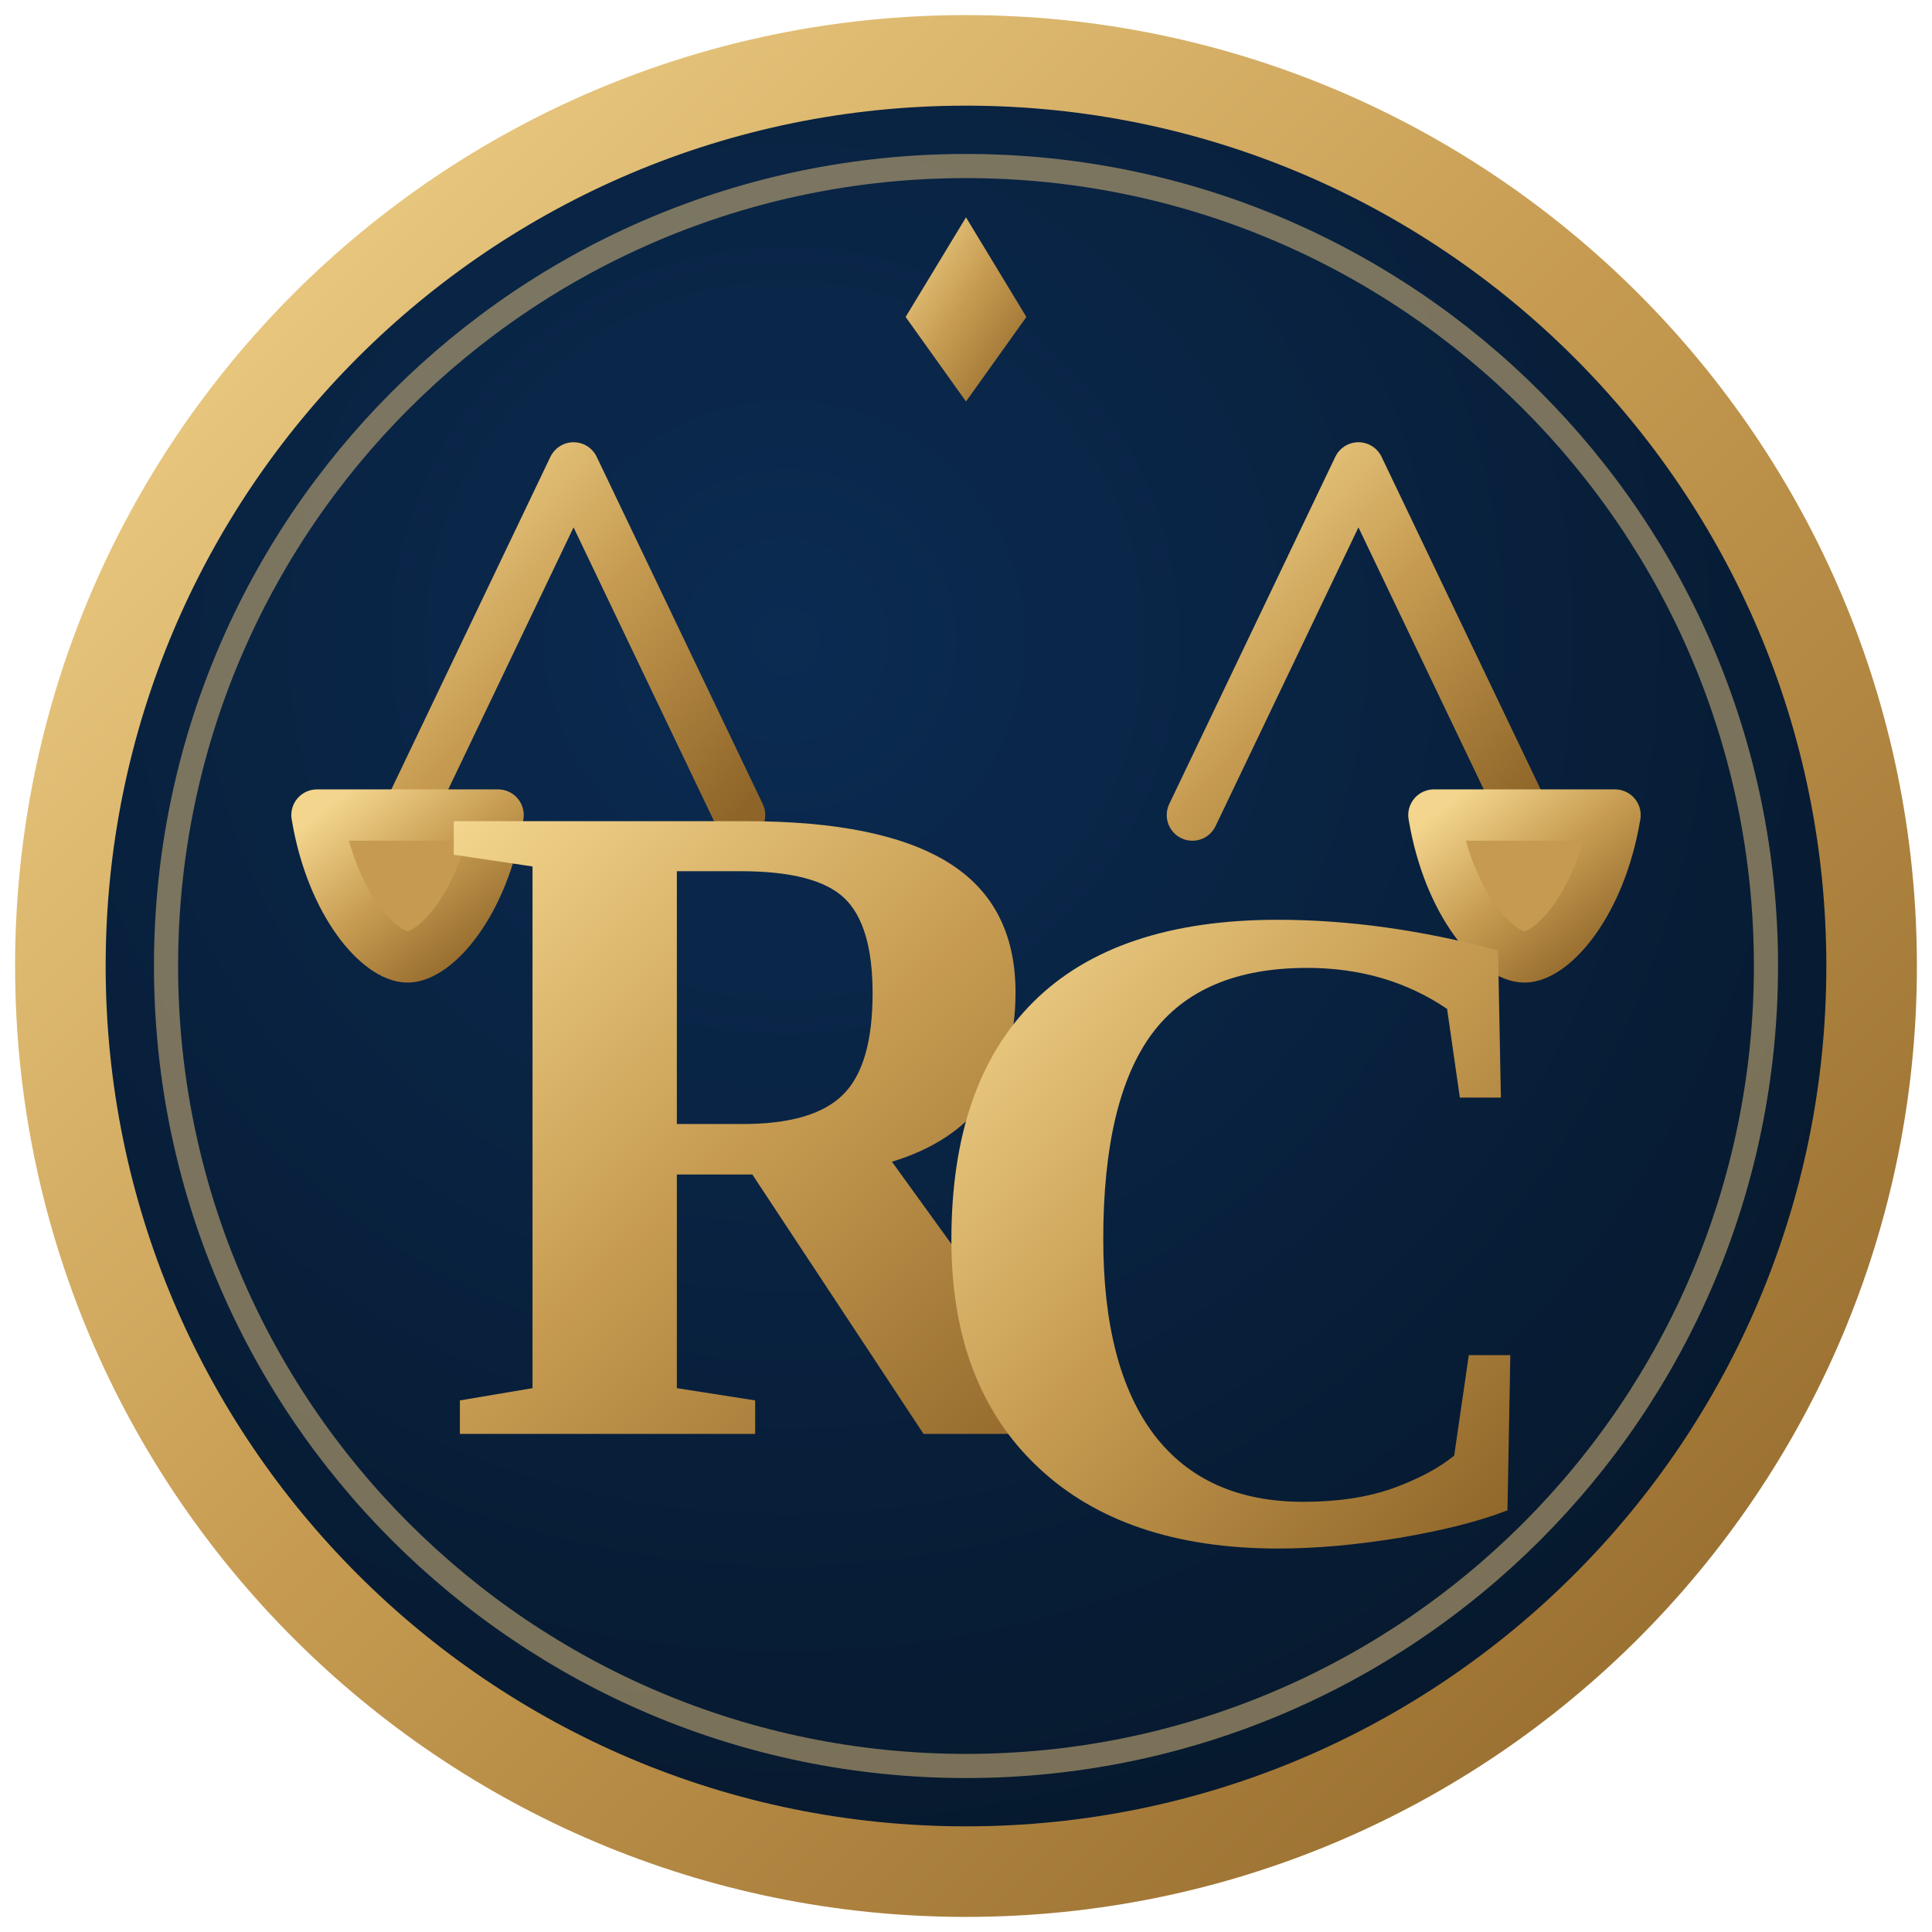
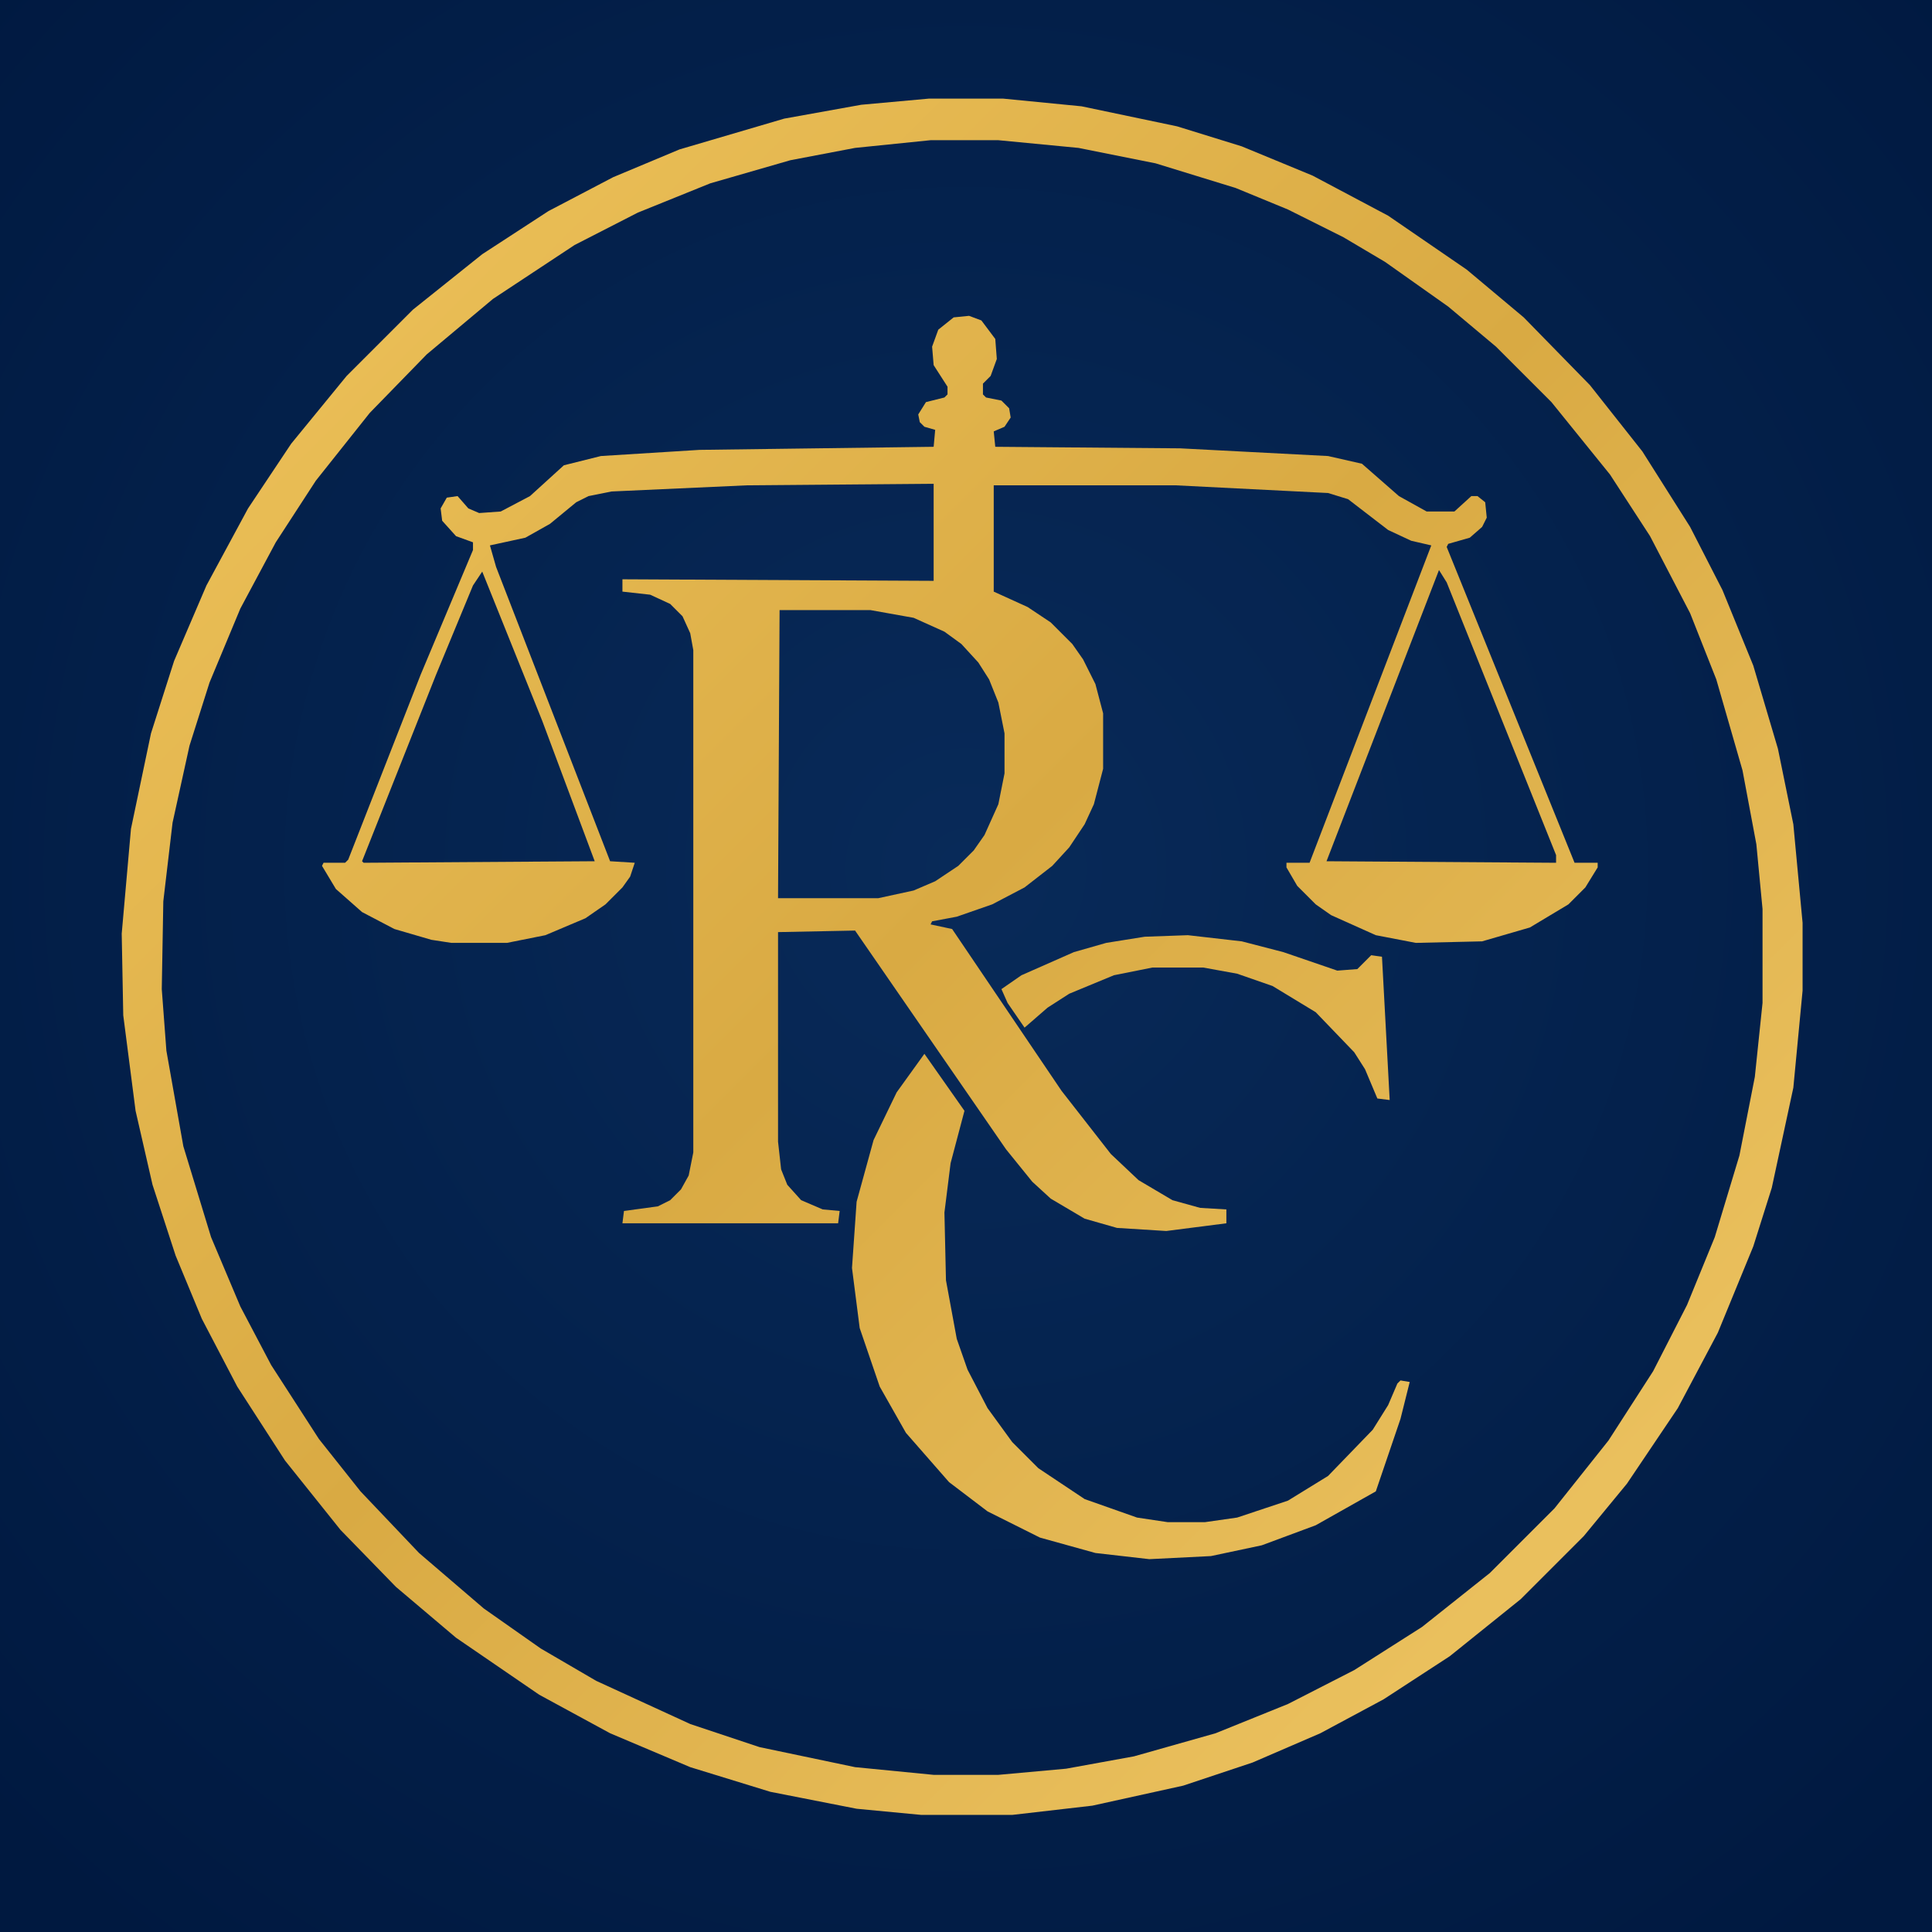
- <svg xmlns="http://www.w3.org/2000/svg" viewBox="0 0 64 64" width="64" height="64">
+ <svg xmlns="http://www.w3.org/2000/svg" viewBox="0 0 1254 1254" role="img" aria-label="RC">
  <defs>
-     <radialGradient id="navy" cx="40%" cy="32%" r="72%">
-       <stop offset="0" stop-color="#0b2b52" />
-       <stop offset="1" stop-color="#06182c" />
+     <radialGradient id="bg" cx="50%" cy="45%" r="70%">
+       <stop offset="0" stop-color="#082a59" />
+       <stop offset="1" stop-color="#001940" />
    </radialGradient>
    <linearGradient id="gold" x1="0" y1="0" x2="1" y2="1">
-       <stop offset="0" stop-color="#f3d58d" />
-       <stop offset="0.48" stop-color="#c69b51" />
-       <stop offset="1" stop-color="#8e6428" />
+       <stop offset="0" stop-color="#f0c55d" />
+       <stop offset=".48" stop-color="#d9aa43" />
+       <stop offset="1" stop-color="#f1c968" />
    </linearGradient>
  </defs>
-   <circle cx="32" cy="32" r="30" fill="url(#navy)" stroke="url(#gold)" stroke-width="3" />
-   <circle cx="32" cy="32" r="26.5" fill="none" stroke="#d9b878" stroke-opacity=".55" stroke-width=".8" />
-   <g fill="none" stroke="url(#gold)" stroke-width="1.7" stroke-linecap="round" stroke-linejoin="round">
-     <path d="M32 9v13" />
-     <path d="M19 15.5h26" />
-     <path d="M19 15.5 13.5 27M19 15.5 24.5 27" />
-     <path d="M45 15.5 39.5 27M45 15.5 50.5 27" />
-     <path d="M10.5 27h6c-.5 3-2.1 4.7-3 4.7s-2.5-1.7-3-4.7Z" fill="#c69b51" />
-     <path d="M47.5 27h6c-.5 3-2.1 4.7-3 4.7s-2.5-1.7-3-4.7Z" fill="#c69b51" />
-     <path d="M28.5 18.5h7" />
-   </g>
-   <text x="14.5" y="47.5" fill="url(#gold)" font-family="Georgia, 'Times New Roman', serif" font-size="31" font-weight="700" letter-spacing="-4">R</text>
-   <text x="30" y="51" fill="url(#gold)" font-family="Georgia, 'Times New Roman', serif" font-size="31" font-weight="700" letter-spacing="-3">C</text>
-   <path d="M32 7.2 34 10.5 32 13.3 30 10.5Z" fill="url(#gold)" />
+   <rect width="1254" height="1254" fill="url(#bg)" />
+   <path d="M 603 64 L 559 68 L 509 77 L 441 97 L 398 115 L 356 137 L 313 165 L 268 201 L 225 244 L 189 288 L 161 330 L 134 380 L 113 429 L 98 476 L 85 538 L 79 606 L 80 659 L 88 721 L 99 769 L 114 815 L 131 856 L 154 900 L 185 948 L 221 993 L 257 1030 L 296 1063 L 350 1100 L 396 1125 L 448 1147 L 500 1163 L 556 1174 L 598 1178 L 657 1178 L 709 1172 L 768 1159 L 813 1144 L 857 1125 L 898 1103 L 941 1075 L 987 1038 L 1028 997 L 1056 963 L 1089 914 L 1115 865 L 1138 809 L 1150 771 L 1164 706 L 1170 643 L 1170 599 L 1164 535 L 1154 486 L 1138 432 L 1118 383 L 1097 342 L 1066 293 L 1032 250 L 989 206 L 952 175 L 901 140 L 852 114 L 806 95 L 764 82 L 702 69 L 651 64 Z M 604 91 L 648 91 L 700 96 L 750 106 L 802 122 L 836 136 L 872 154 L 899 170 L 940 199 L 971 225 L 1007 261 L 1045 308 L 1071 348 L 1097 398 L 1114 441 L 1131 500 L 1140 548 L 1144 590 L 1144 651 L 1139 699 L 1129 750 L 1113 803 L 1095 847 L 1073 890 L 1044 935 L 1009 979 L 967 1021 L 923 1056 L 879 1084 L 836 1106 L 789 1125 L 736 1140 L 692 1148 L 648 1152 L 606 1152 L 555 1147 L 493 1134 L 448 1119 L 387 1091 L 351 1070 L 314 1044 L 272 1008 L 234 968 L 207 934 L 176 886 L 156 848 L 137 803 L 119 744 L 108 682 L 105 642 L 106 585 L 112 534 L 123 484 L 136 443 L 156 395 L 179 352 L 205 312 L 240 268 L 277 230 L 320 194 L 373 159 L 414 138 L 461 119 L 513 104 L 555 96 Z M 582 709 L 567 740 L 556 780 L 553 823 L 558 862 L 571 900 L 588 930 L 616 962 L 641 981 L 675 998 L 711 1008 L 746 1012 L 786 1010 L 819 1003 L 854 990 L 893 968 L 909 921 L 915 897 L 909 896 L 907 898 L 901 912 L 891 928 L 862 958 L 836 974 L 803 985 L 782 988 L 758 988 L 738 985 L 704 973 L 674 953 L 657 936 L 641 914 L 628 889 L 621 869 L 614 831 L 613 787 L 617 755 L 626 721 L 600 684 Z M 650 642 L 654 651 L 665 667 L 680 654 L 694 645 L 723 633 L 748 628 L 781 628 L 803 632 L 826 640 L 854 657 L 879 683 L 886 694 L 894 713 L 902 714 L 897 621 L 890 620 L 881 629 L 868 630 L 833 618 L 806 611 L 771 607 L 743 608 L 718 612 L 697 618 L 663 633 Z M 964 326 L 959 322 L 955 322 L 944 332 L 926 332 L 908 322 L 884 301 L 862 296 L 766 291 L 646 290 L 645 280 L 652 277 L 656 271 L 655 265 L 650 260 L 640 258 L 638 256 L 638 249 L 643 244 L 647 233 L 646 220 L 637 208 L 629 205 L 619 206 L 609 214 L 605 225 L 606 237 L 615 251 L 615 256 L 613 258 L 601 261 L 596 269 L 597 274 L 600 277 L 607 279 L 606 290 L 454 292 L 390 296 L 366 302 L 344 322 L 325 332 L 311 333 L 304 330 L 297 322 L 290 323 L 286 330 L 287 338 L 296 348 L 307 352 L 307 357 L 273 438 L 226 558 L 224 560 L 210 560 L 209 562 L 218 577 L 235 592 L 256 603 L 280 610 L 293 612 L 329 612 L 354 607 L 380 596 L 393 587 L 404 576 L 409 569 L 412 560 L 396 559 L 322 368 L 318 354 L 341 349 L 357 340 L 374 326 L 382 322 L 397 319 L 485 315 L 606 314 L 606 377 L 404 376 L 404 384 L 422 386 L 435 392 L 443 400 L 448 411 L 450 422 L 450 748 L 447 763 L 442 772 L 435 779 L 427 783 L 405 786 L 404 794 L 544 794 L 545 786 L 534 785 L 520 779 L 511 769 L 507 759 L 505 741 L 505 605 L 555 604 L 653 746 L 670 767 L 682 778 L 704 791 L 725 797 L 757 799 L 796 794 L 796 785 L 779 784 L 761 779 L 739 766 L 721 749 L 689 708 L 618 603 L 604 600 L 605 598 L 621 595 L 644 587 L 665 576 L 683 562 L 694 550 L 704 535 L 710 522 L 716 499 L 716 463 L 711 444 L 703 428 L 696 418 L 682 404 L 667 394 L 645 384 L 645 315 L 763 315 L 862 320 L 875 324 L 901 344 L 916 351 L 929 354 L 850 560 L 835 560 L 835 563 L 842 575 L 854 587 L 864 594 L 893 607 L 919 612 L 962 611 L 993 602 L 1018 587 L 1029 576 L 1037 563 L 1037 560 L 1022 560 L 939 355 L 940 353 L 954 349 L 962 342 L 965 336 Z M 506 396 L 565 396 L 593 401 L 613 410 L 624 418 L 635 430 L 642 441 L 648 456 L 652 476 L 652 502 L 648 522 L 639 542 L 632 552 L 622 562 L 607 572 L 593 578 L 570 583 L 505 583 Z M 313 371 L 352 468 L 386 559 L 236 560 L 235 559 L 283 438 L 307 380 Z M 934 370 L 939 378 L 1010 555 L 1010 560 L 861 559 Z" fill="url(#gold)" fill-rule="evenodd" />
</svg>
